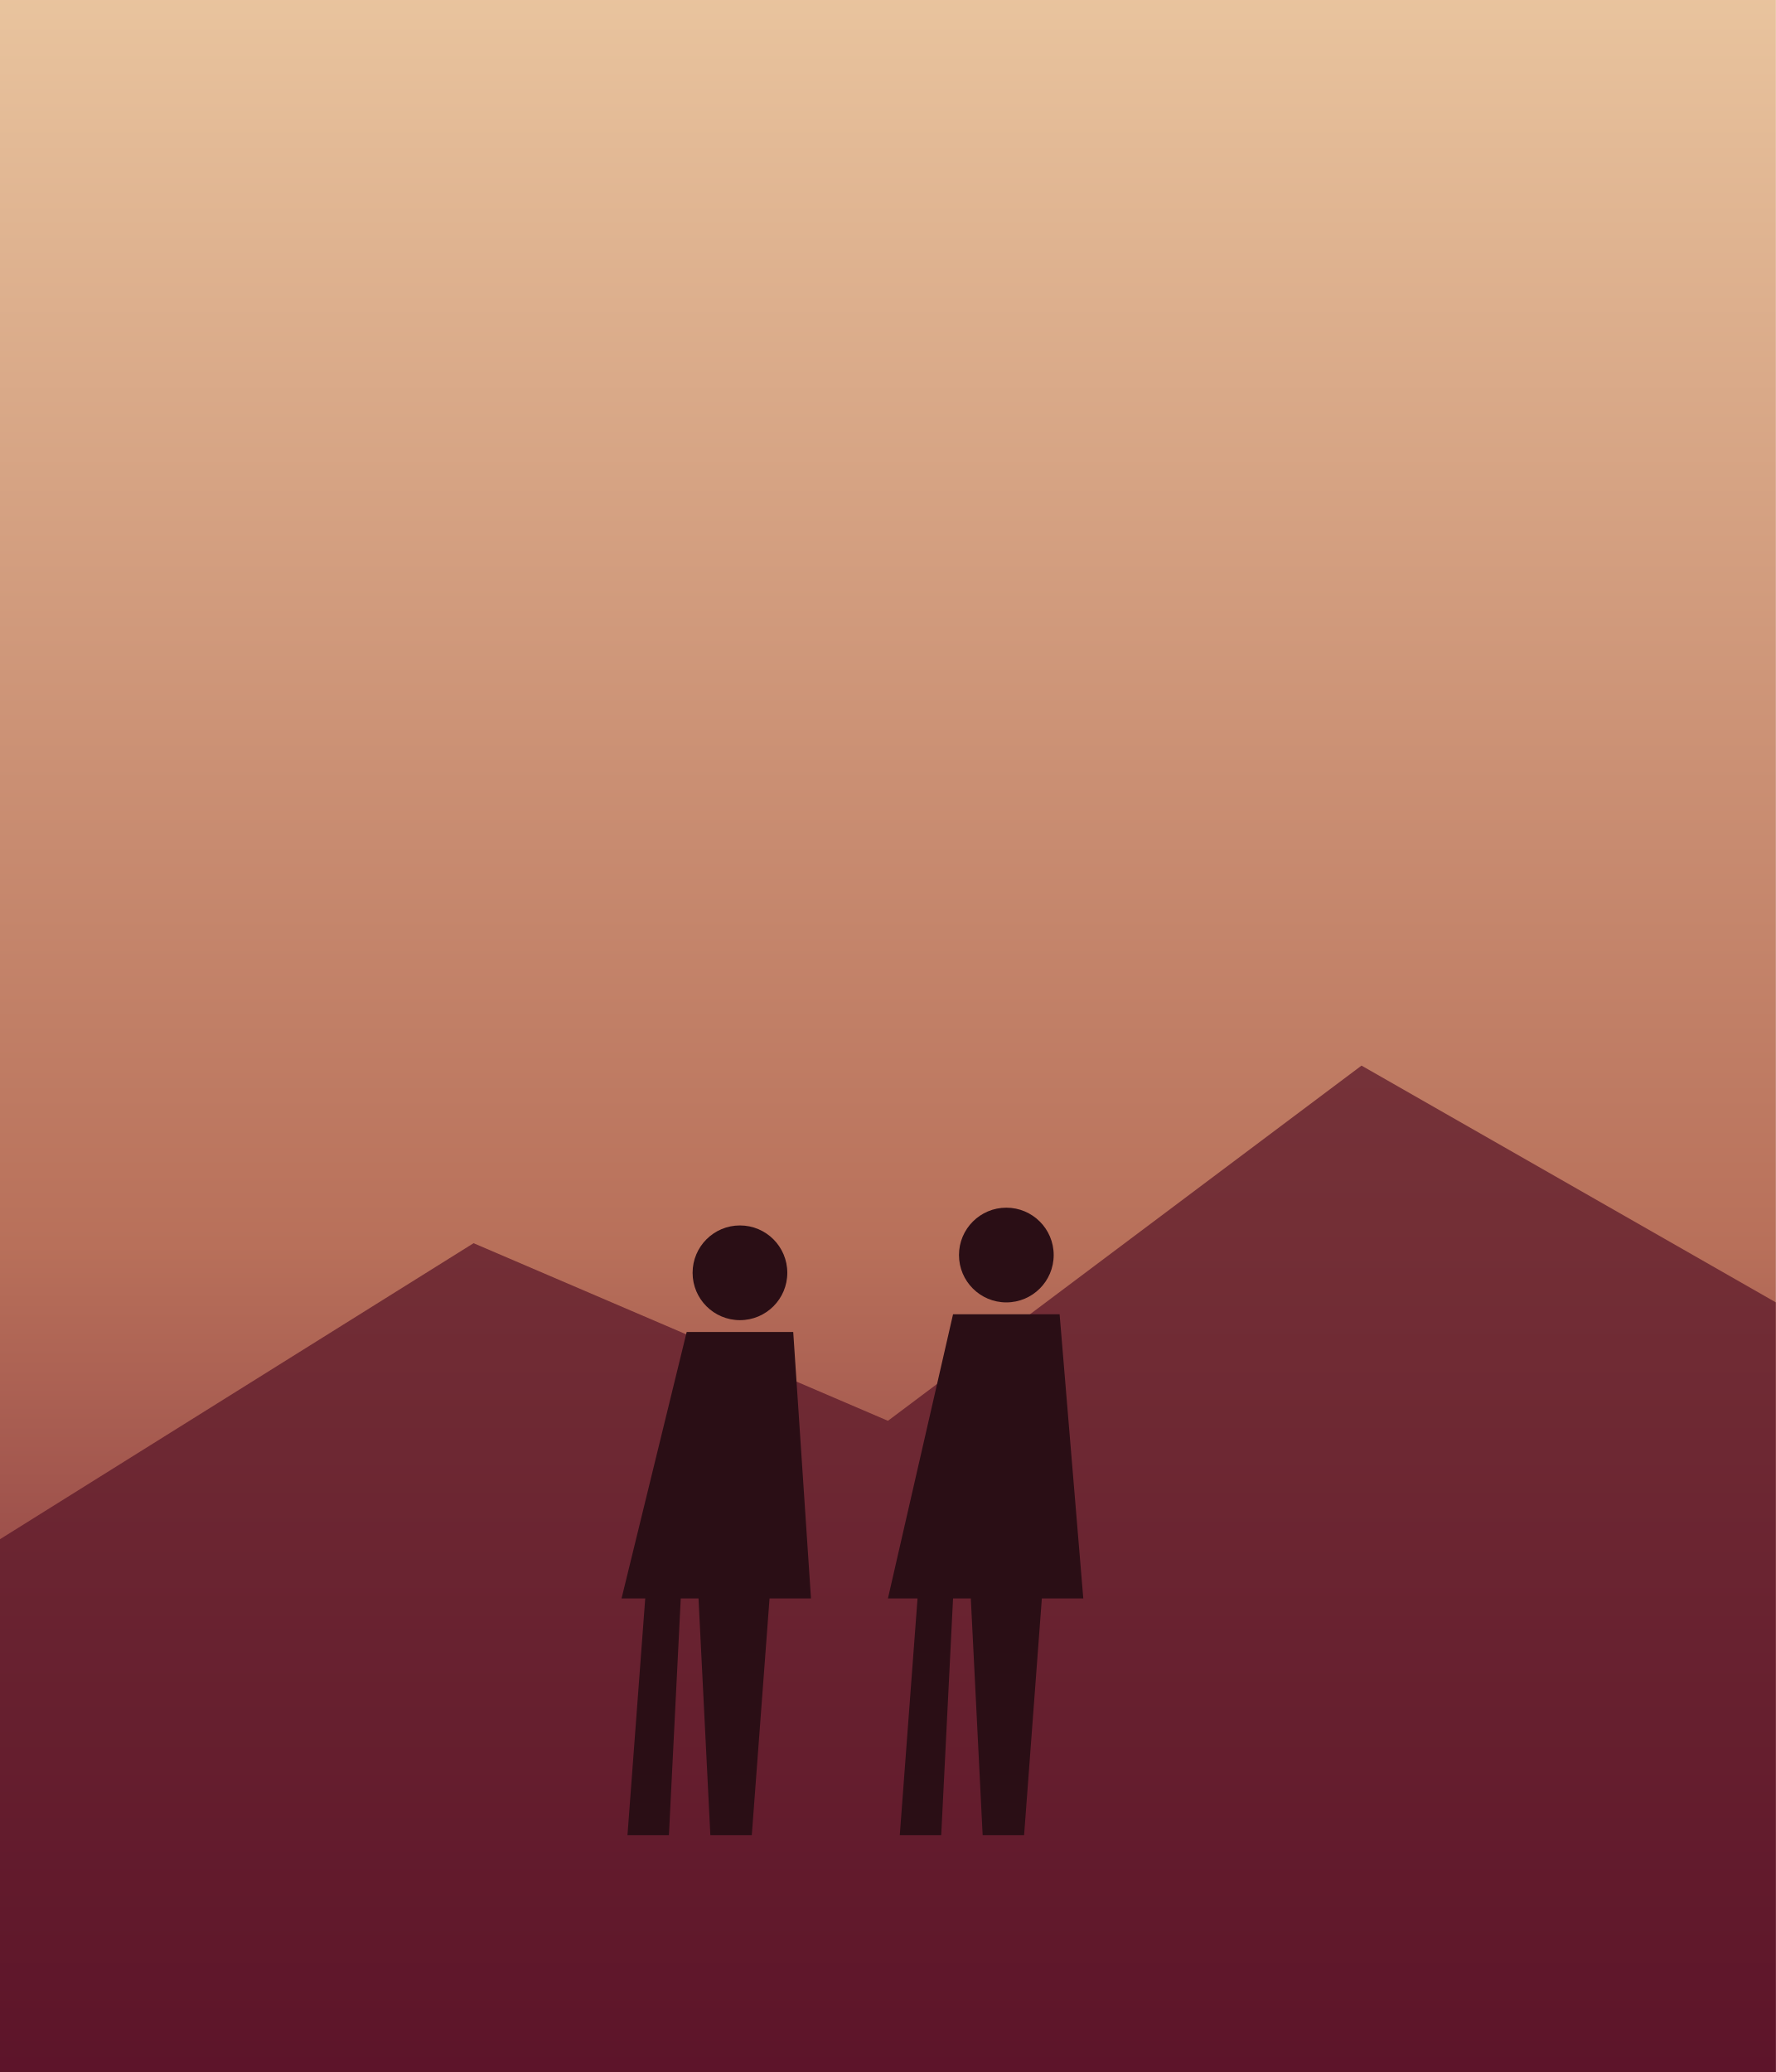
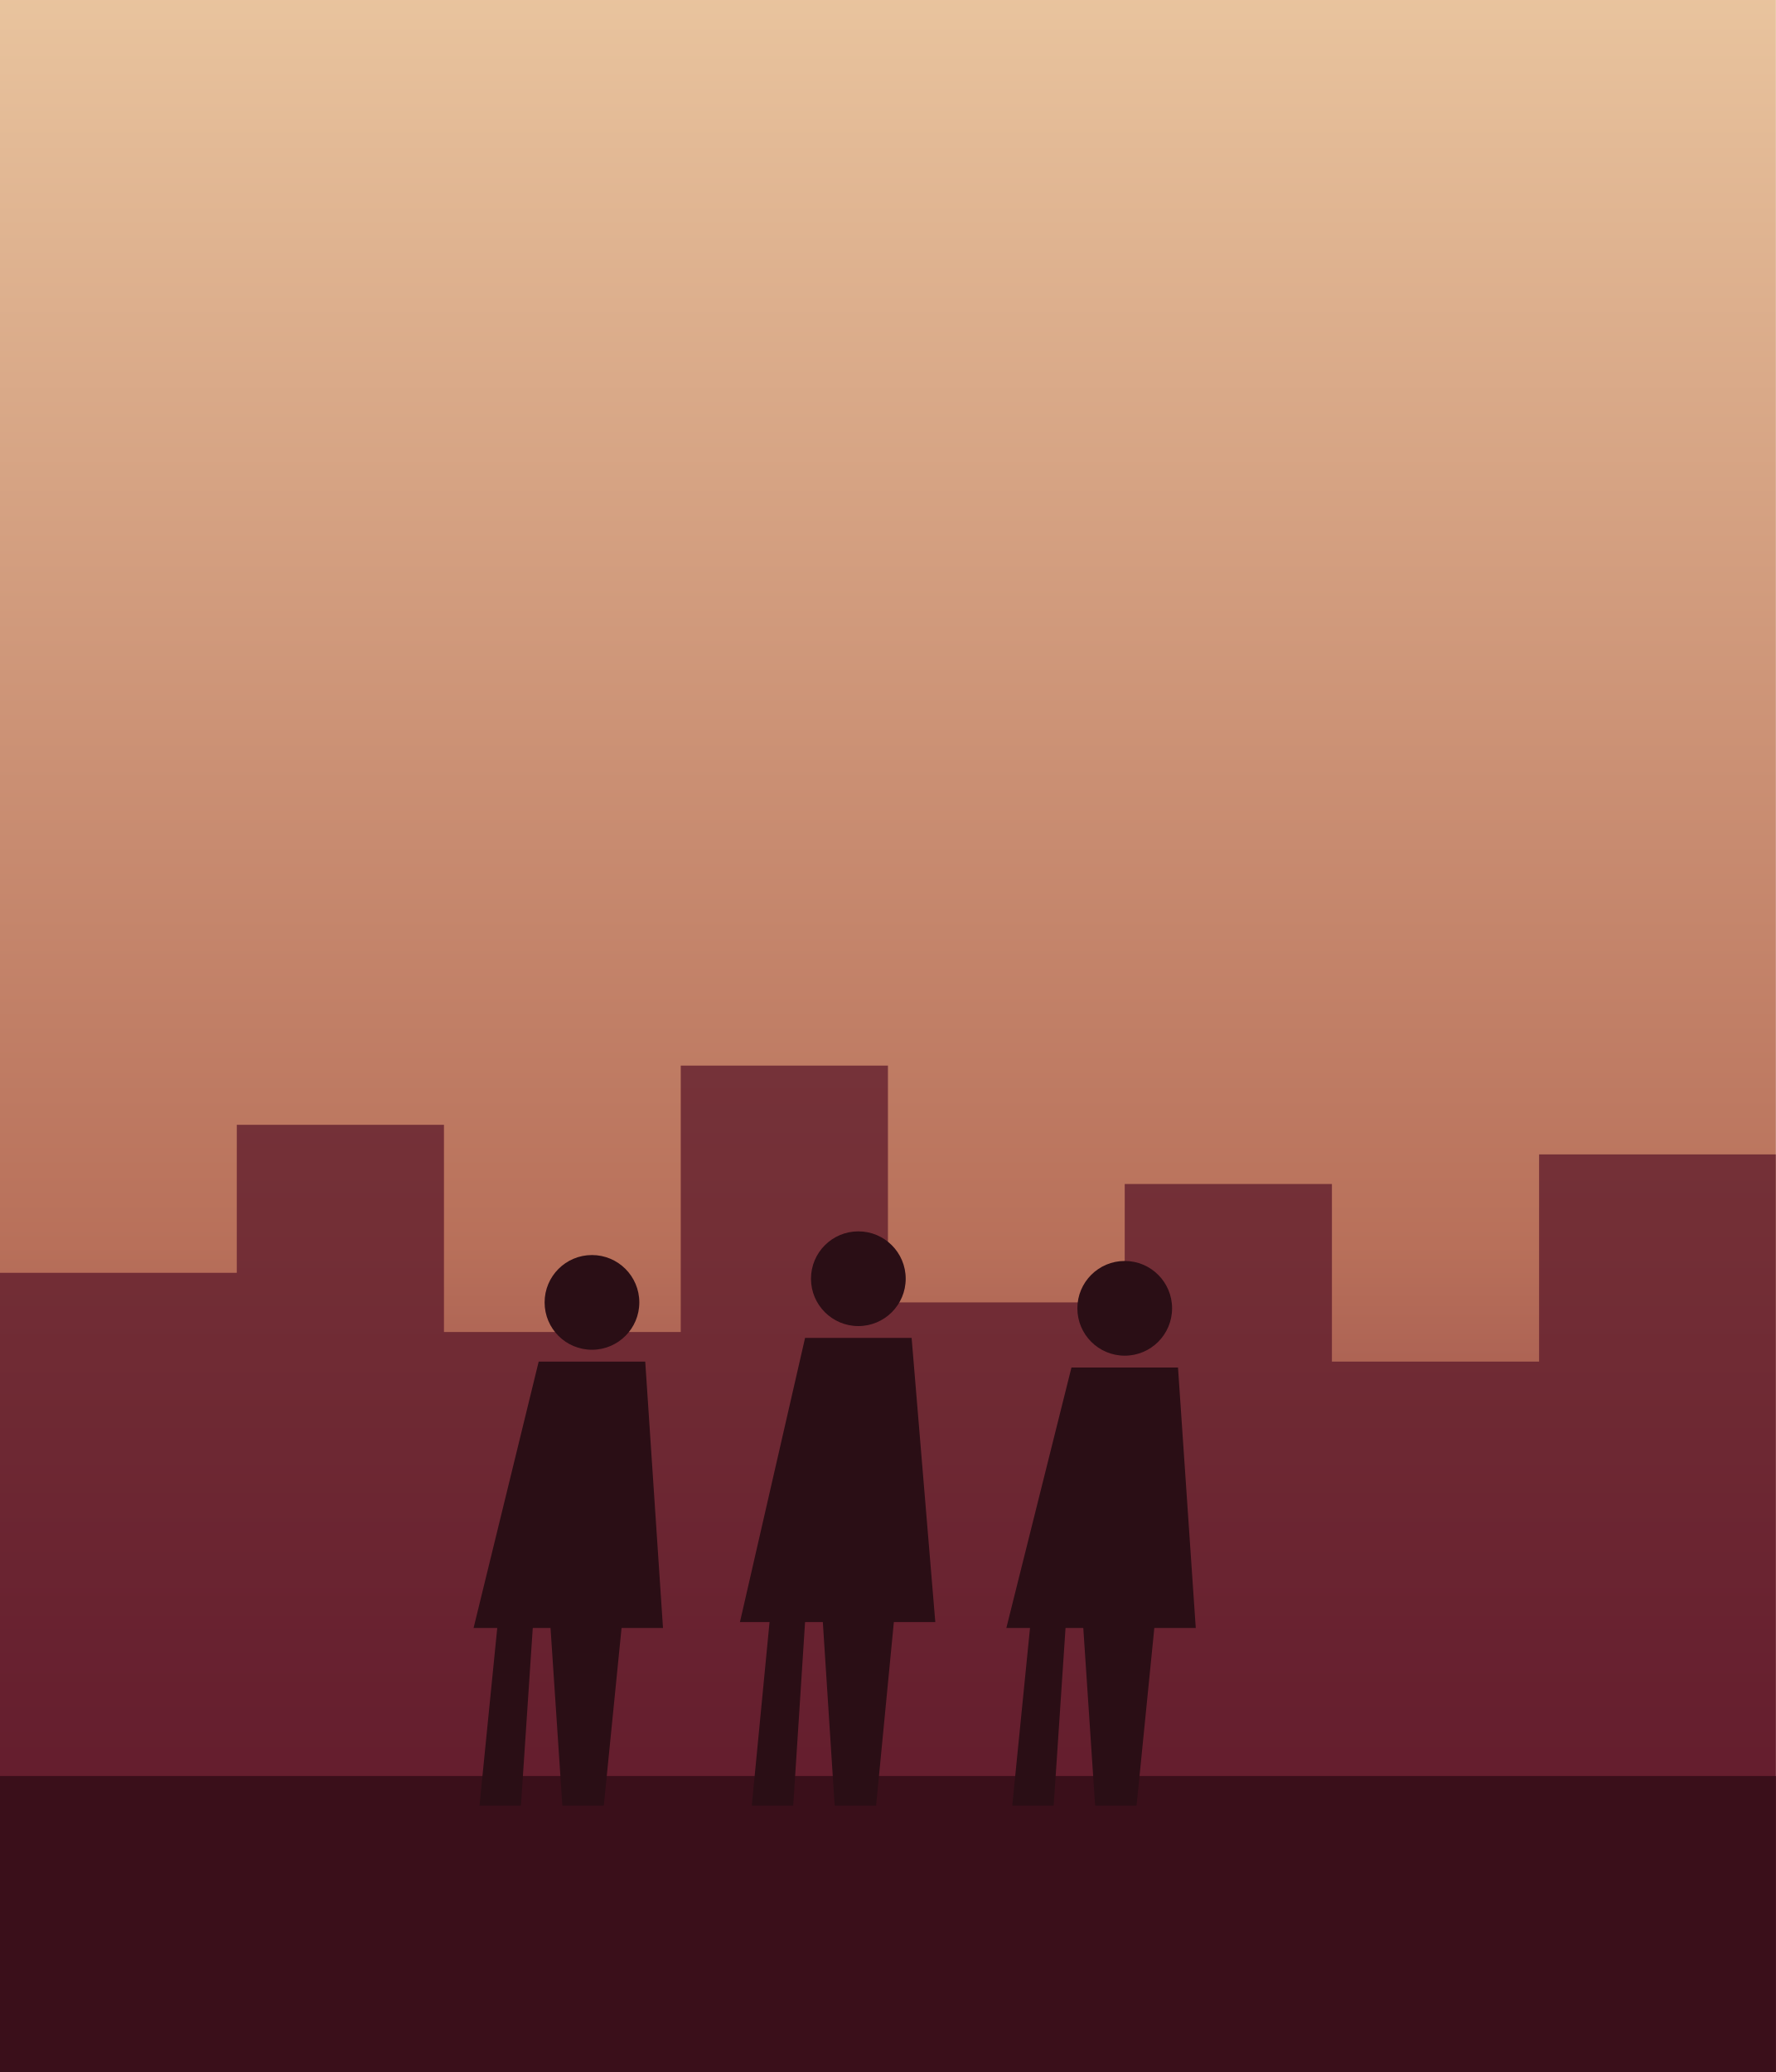
<svg xmlns="http://www.w3.org/2000/svg" viewBox="0 0 600 700" preserveAspectRatio="xMidYMid slice">
  <defs>
    <linearGradient id="a" x1="0" y1="0" x2="0" y2="1">
      <stop offset="0" stop-color="#E9C49E" />
      <stop offset=".6" stop-color="#B8705A" />
      <stop offset="1" stop-color="#6D1730" />
    </linearGradient>
  </defs>
  <rect width="600" height="700" fill="url(#a)" />
-   <path d="M0 520 L160 420 L300 480 L460 360 L600 440 L600 700 L0 700Z" fill="#561226" opacity=".7" />
+   <path d="M0 700 V430 H80 V380 H150 V450 H230 V360 H300 V440 H380 V400 H450 V460 H520 V390 H600 V700Z" fill="#561226" opacity=".7" />
+   <rect x="0" y="600" width="600" height="100" fill="#3A0F1A" />
  <g fill="#2A0E15">
-     <circle cx="250" cy="430" r="16" />
-     <path d="M232 450 h36 l6 90 h-14 l-6 80 h-14 l-4-80 h-6 l-4 80 h-14 l6-80 h-8z" />
-     <circle cx="340" cy="424" r="16" />
-     <path d="M322 444 h36 l8 96 h-14 l-6 80 h-14 l-4-80 h-6 l-4 80 h-14 l6-80 h-10z" />
+     <circle cx="200" cy="440" r="16" />
+     <path d="M182 460 h36 l6 90 h-14 l-6 60 h-14 l-4-60 h-6 l-4 60 h-14 l6-60 h-8z" />
+     <circle cx="290" cy="432" r="16" />
+     <path d="M272 452 h36 l8 96 h-14 l-6 62 h-14 l-4-62 h-6 l-4 62 h-14 l6-62 h-10z" />
+     <circle cx="380" cy="442" r="16" />
+     <path d="M362 462 h36 l6 88 h-14 l-6 60 h-14 l-4-60 h-6 l-4 60 h-14 l6-60 h-8z" />
  </g>
</svg>
